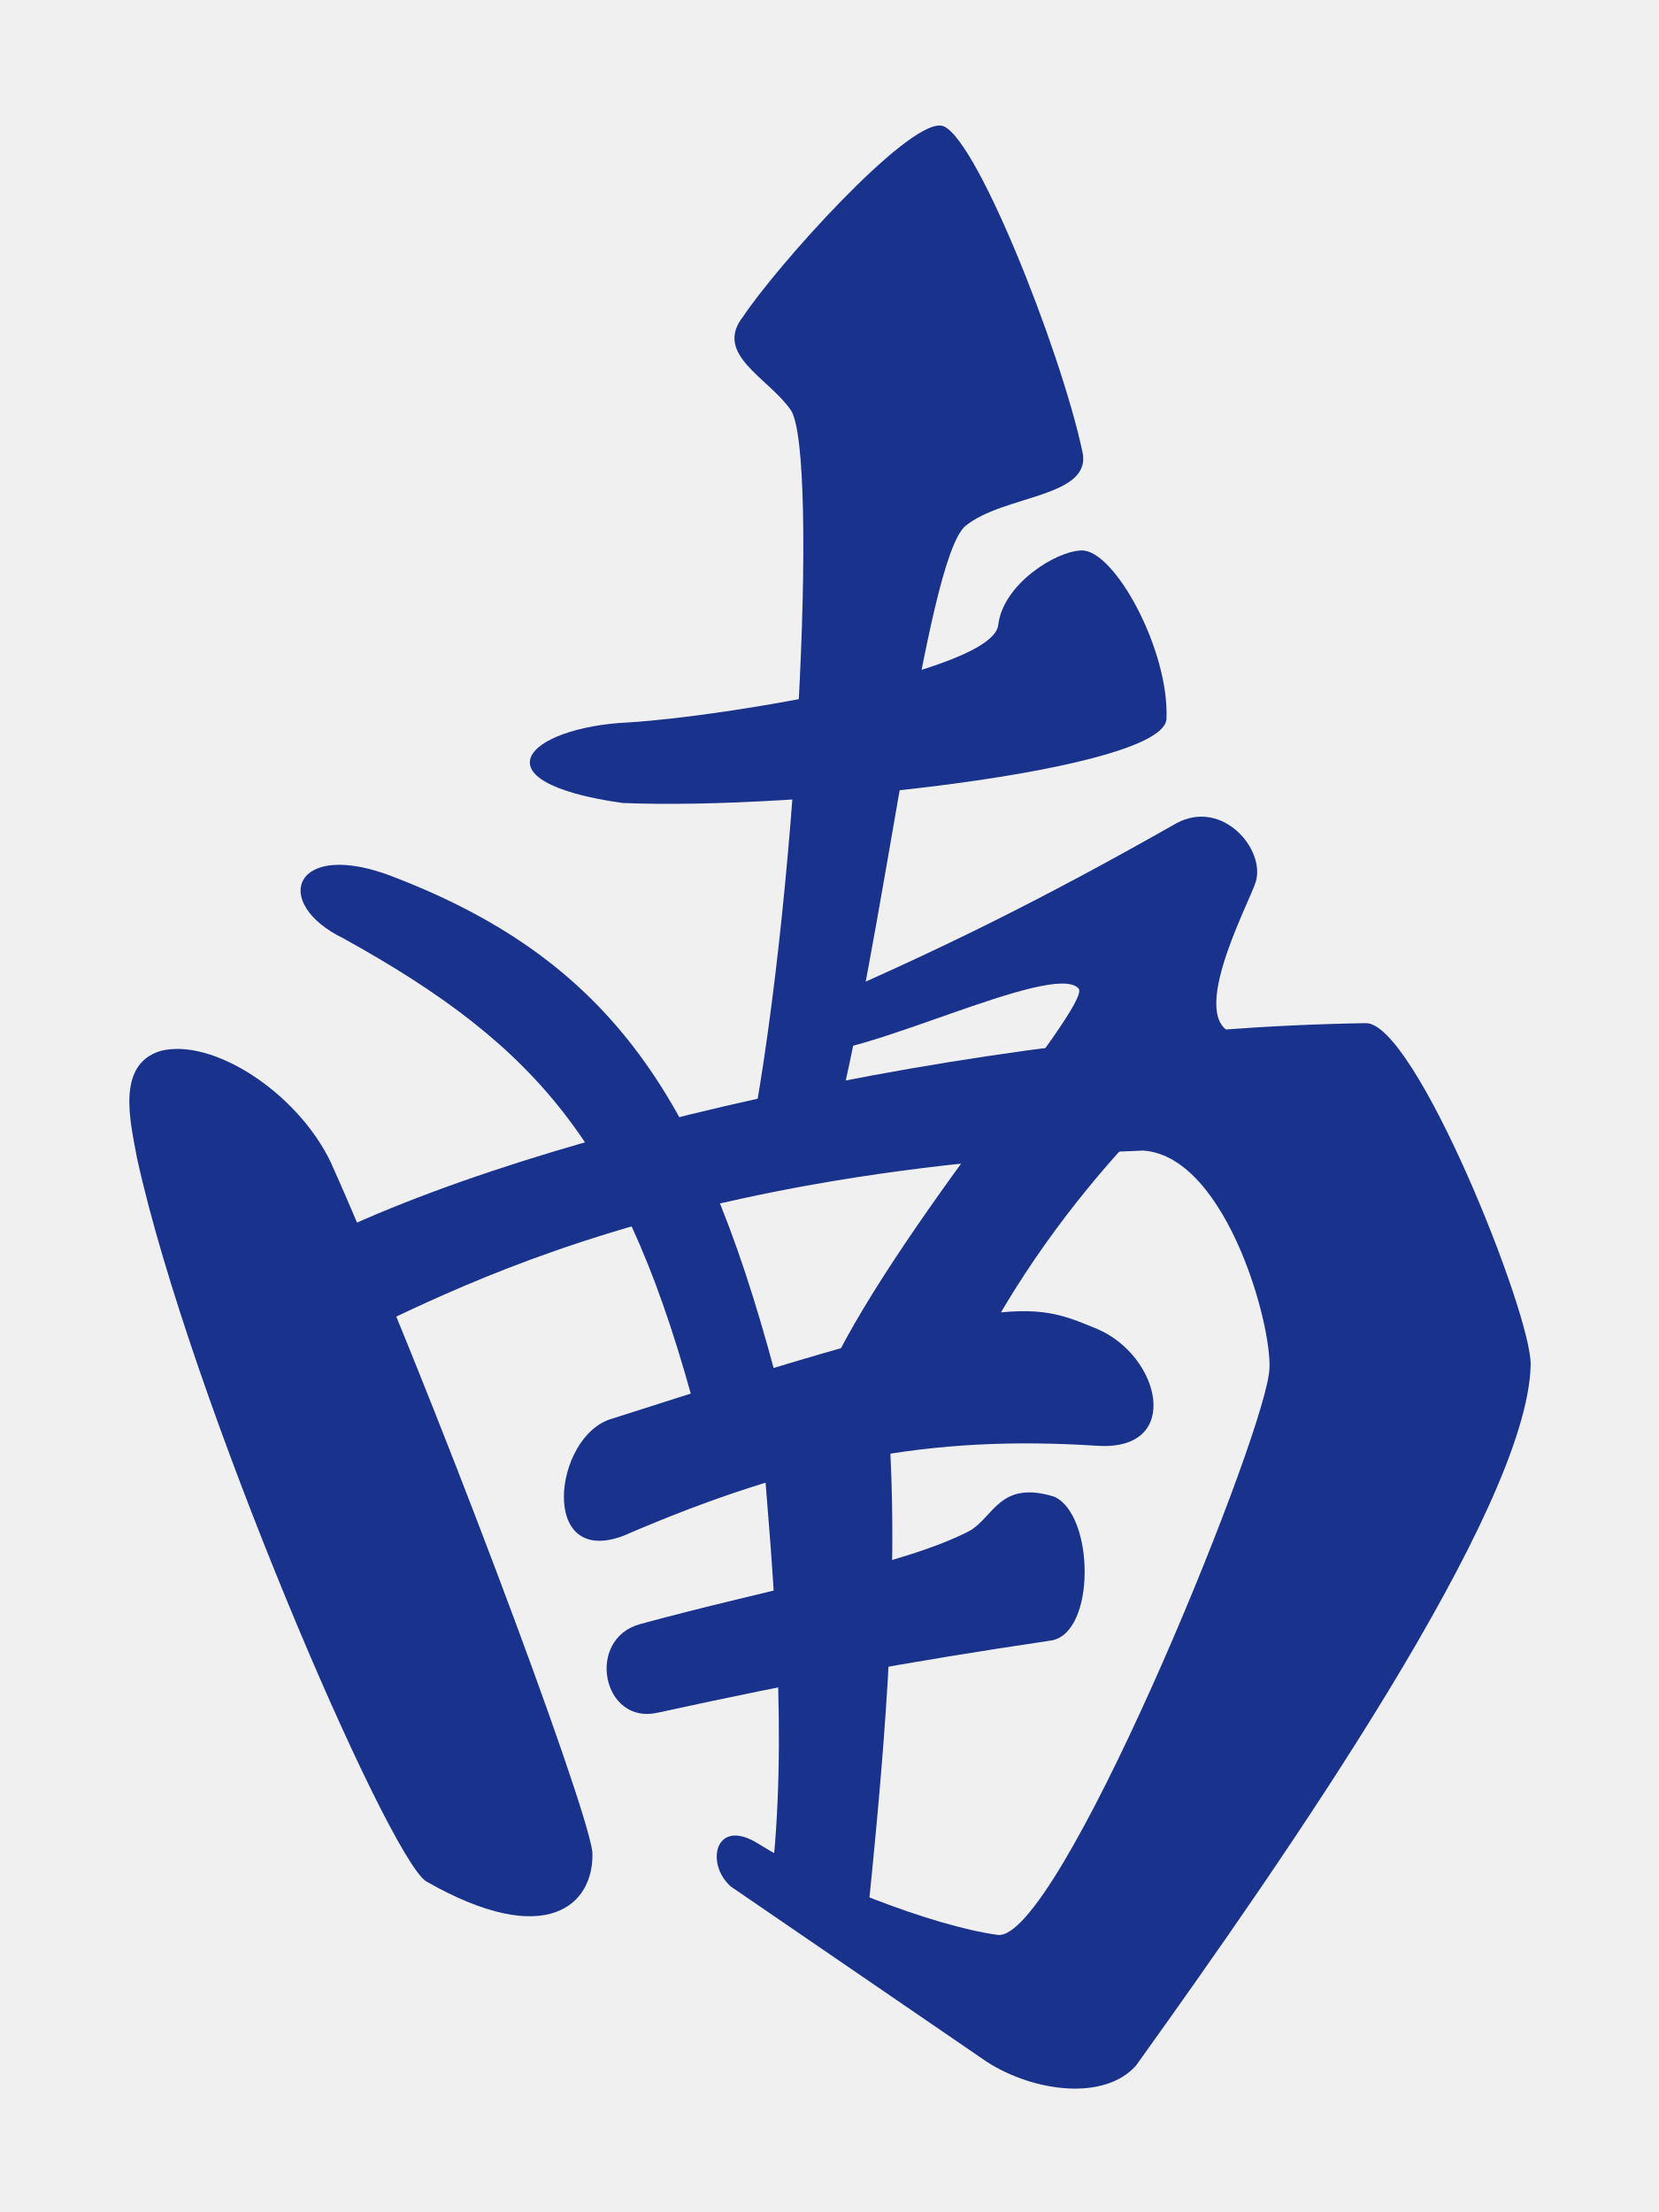
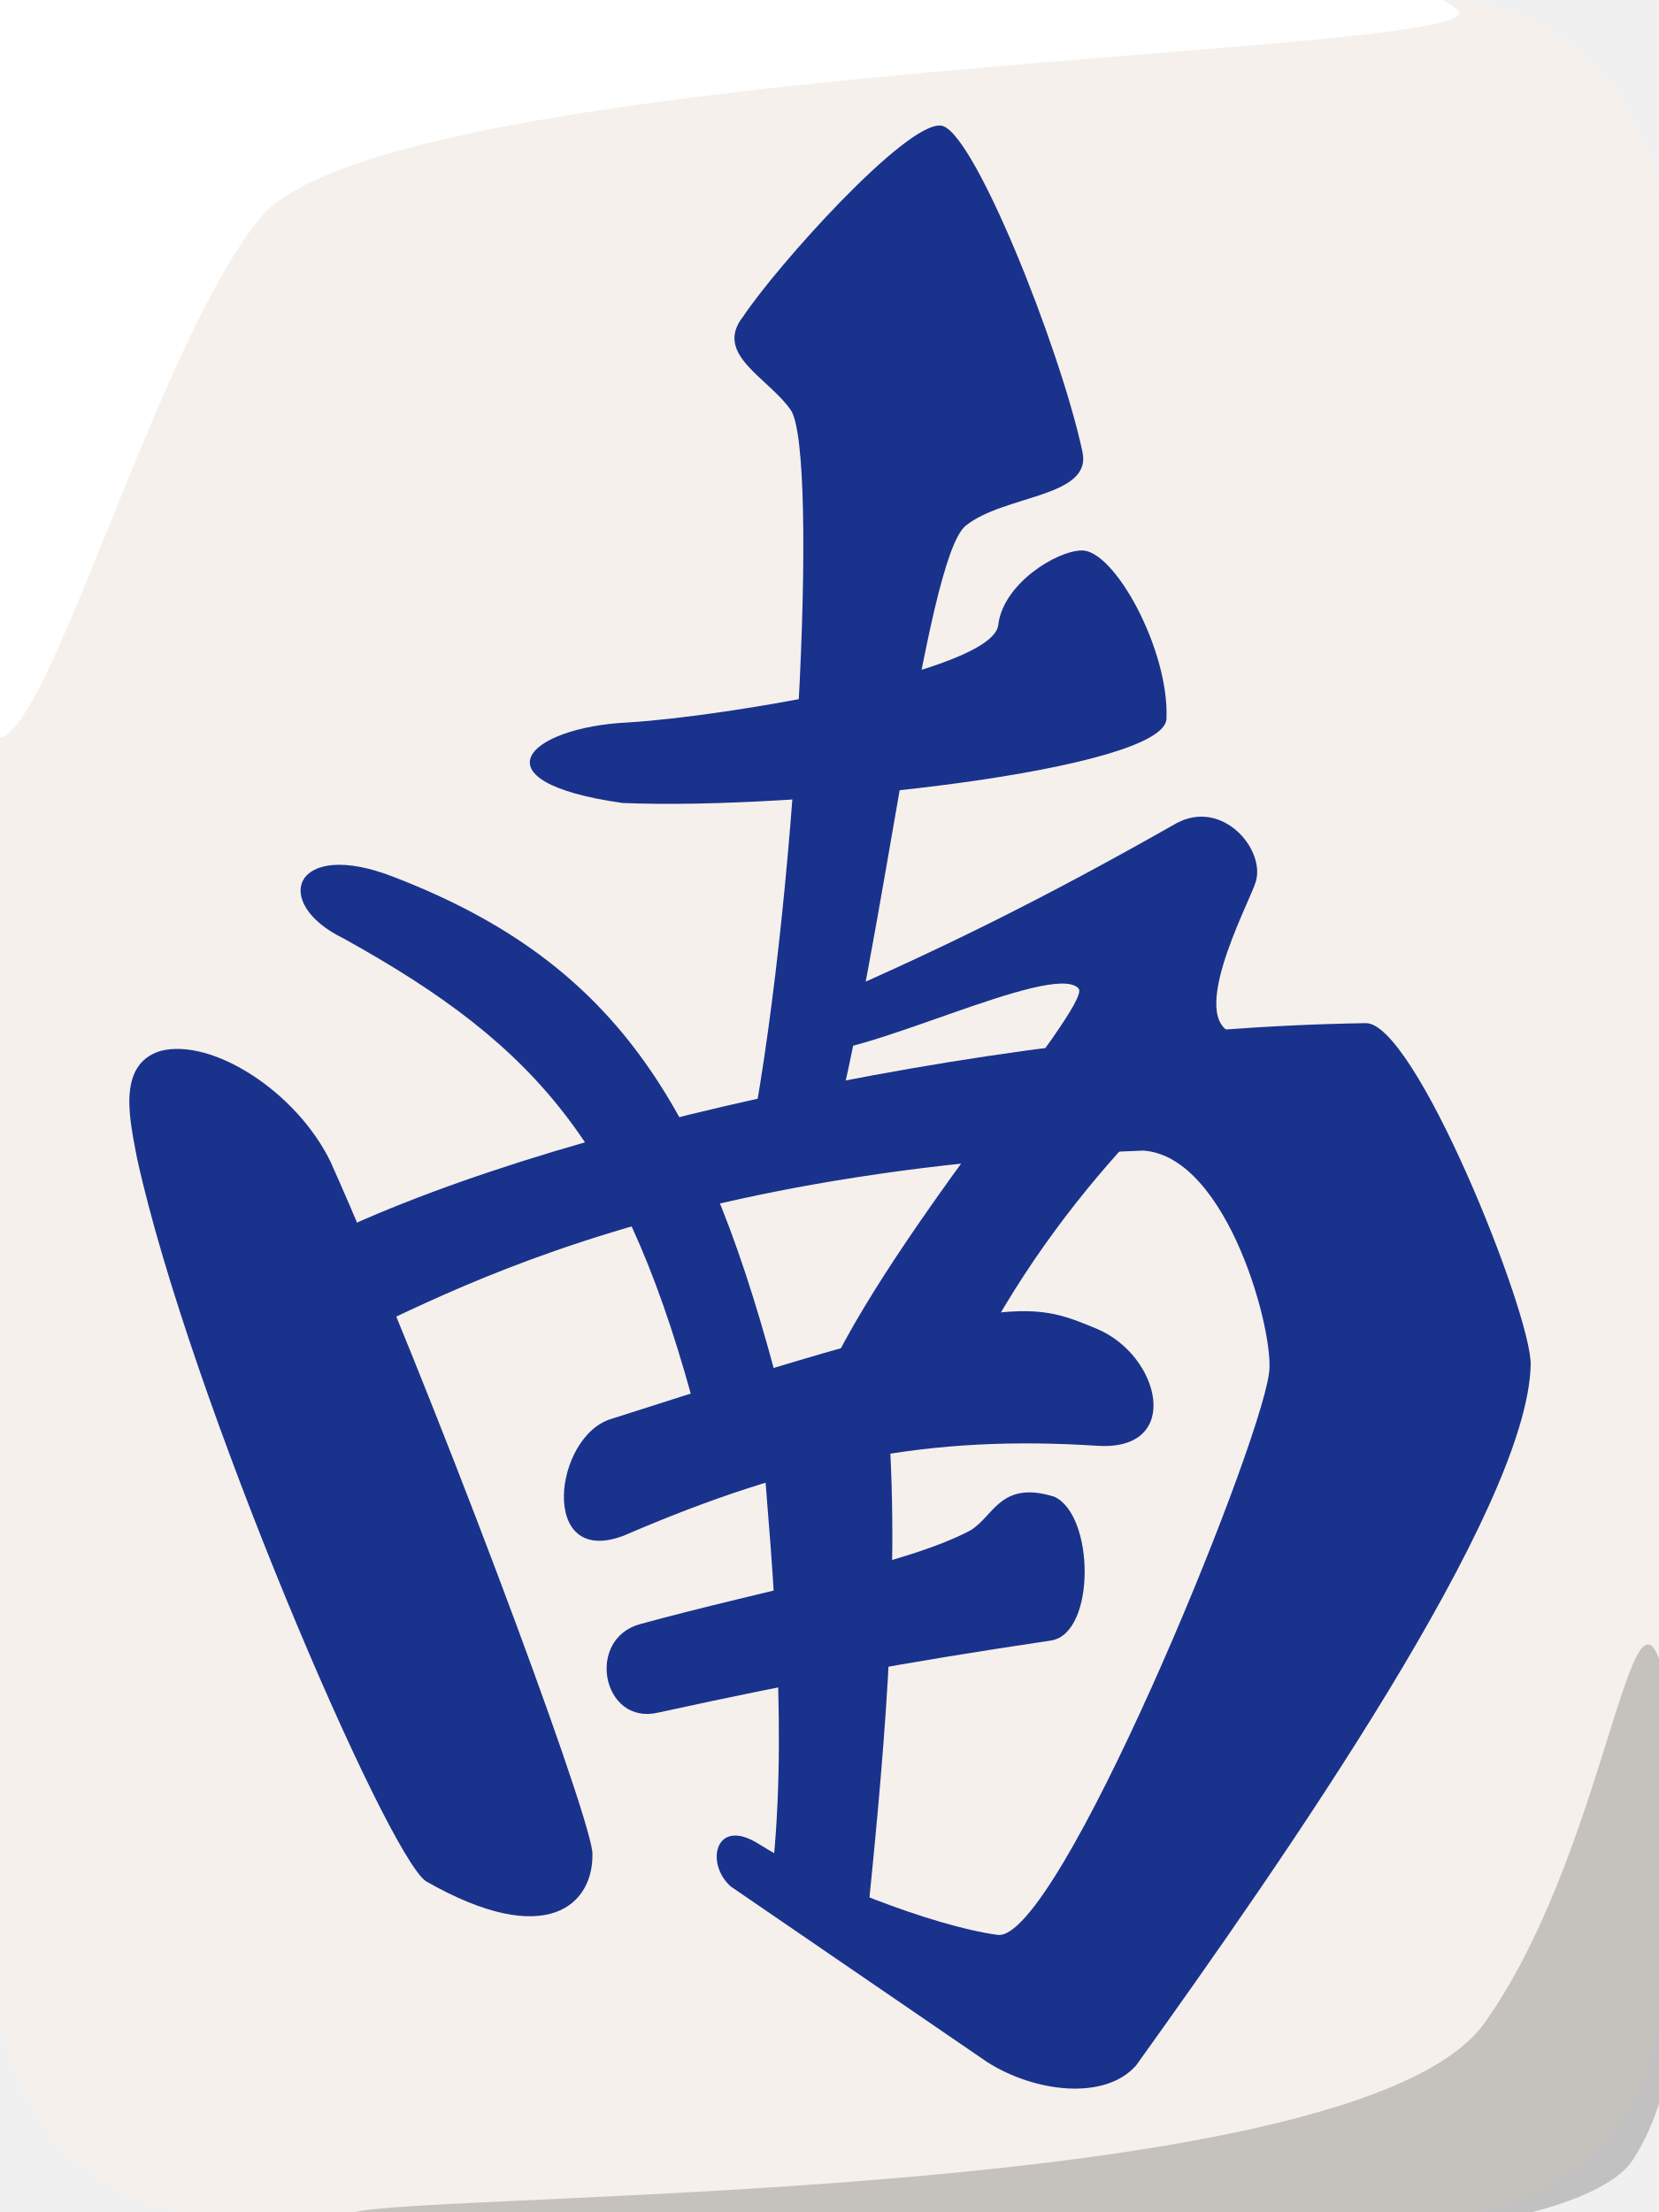
<svg xmlns="http://www.w3.org/2000/svg" width="300" height="400">
+   <g transform="translate(0 -652.362)">
+     <rect width="300.059" height="400.778" y="652.284" ry="40" style="opacity:1;fill:#f5f0eb;fill-opacity:1;fill-rule:nonzero;stroke:none;stroke-width:10;stroke-linecap:butt;stroke-linejoin:round;stroke-miterlimit:4;stroke-dasharray:none;stroke-dashoffset:0;stroke-opacity:1" />
+     <path d="M-4.769 775.071c-4.881-33.076-12.077-100.834 3.49-123.007 20.277-26.12 234.78-20.433 264.593 1.846 12.9 8.739-192.964 9.211-216.215 37.835C24.391 719.112.651 818.187-4.769 775.07Z" mask="url(#b)" style="fill:#fff;fill-opacity:1;fill-rule:evenodd;stroke:none;stroke-width:1px;stroke-linecap:butt;stroke-linejoin:miter;stroke-opacity:1;filter:url(#a)" />
+     <path d="M151.736 1025.018c-3.327-9.314-10.249-68.454 5.318-90.627 20.277-26.12 219.436-16.458 231.555-9.932 11.074 5.317-178.604.06-204.851 34.867-21.594 30-26.501 82.178-32.022 65.692z" mask="url(#c)" style="fill:#000;fill-opacity:.196;fill-rule:evenodd;stroke:none;stroke-width:1px;stroke-linecap:butt;stroke-linejoin:miter;stroke-opacity:1;filter:url(#a)" transform="rotate(180 225.969 988.943)" />
+   </g>
  <path d="M180.01 689.47c-6.608-.485-30.383 25.265-36.606 34.322-5.695 6.905 4.795 11.13 8.863 16.984 5.133 8.061 1.221 89.907-8.338 135.137l15.468-2.31c10.152-37.07 17.661-105.92 25.262-112.08 7.234-5.649 23.672-5.054 21.675-13.416-4.133-18.673-20.446-58.426-26.324-58.637z" style="fill:#19328c;fill-opacity:1;fill-rule:evenodd;stroke:none;stroke-width:1px;stroke-linecap:butt;stroke-linejoin:miter;stroke-opacity:1" transform="matrix(.974 0 0 1.00441 -5.25 -669.803)" />
  <path d="M122.017 796.927c-18.916.88-28.798 10.698-1.05 14.5 32.7 1.345 100.915-5.958 100.992-15.21.5-12.386-9.68-30.361-15.727-30.25-4.81.067-14.607 6.082-15.498 13.352-.772 8.525-50.992 16.59-68.717 17.608zM153.672 848.845c25.632-10.563 45.928-20.434 70.167-33.785 8.504-4.398 16.46 4.652 14.716 10.495-1.134 3.798-14.086 26.768-2.696 27.664-10.298 8.03-38.07 31.797-54.005 67.804l-24.83-2.098c10.656-26.667 51.37-71.181 48.61-74.101-4.7-5.087-42.154 13.54-50.337 11.19z" style="fill:#19328c;fill-opacity:1;fill-rule:evenodd;stroke:none;stroke-width:1px;stroke-linecap:butt;stroke-linejoin:miter;stroke-opacity:1" transform="matrix(.974 0 0 1.00441 -5.25 -669.803)" />
  <path d="M58.29 893.366c40.084-21.63 128.924-41.186 200.564-42.297 9.116-.557 30.914 52.374 30.721 61.518-.599 26.028-45.433 88.498-73.247 126.117-5.793 6.423-18.898 4.847-27.696-.618l-47.537-31.564c-4.805-4.05-3.005-12.591 5.05-7.744 10.64 6.55 32.405 14.859 44.465 16.434 11.075 1.473 48.137-86.153 50.355-100.93 1.302-6.708-7.483-39.243-23.333-40.272-107.244 3.993-143.147 35.796-157.54 37.248z" style="fill:#19328c;fill-opacity:1;fill-rule:evenodd;stroke:none;stroke-width:1px;stroke-linecap:butt;stroke-linejoin:miter;stroke-opacity:1" transform="matrix(.974 0 0 1.00441 -5.25 -669.803)" />
  <path d="M35.177 856.075c-8.33 2.473-5.544 12.923-4.36 19.234 9.768 43.249 46.334 125.35 53.642 130.24 22.498 12.483 31.295 4.164 30.913-5.245-1.136-9.12-30.28-84.444-48.576-124.2-6.317-12.702-22.054-22.438-31.62-20.03zM69.202 835.833c-13.711-6.448-9.284-18.128 9.262-11.096 42.106 15.716 58.237 41.971 71.995 93.683l-15.467 4.196c-13.278-48.921-29.091-67.069-65.79-86.783Z" style="fill:#19328c;fill-opacity:1;fill-rule:evenodd;stroke:none;stroke-width:1px;stroke-linecap:butt;stroke-linejoin:miter;stroke-opacity:1" transform="matrix(.974 0 0 1.00441 -5.25 -669.803)" />
  <path d="M121.217 943.33c-15.905 5.904-13.031-18.01-2.259-21.031 74.131-23.15 77.605-21.158 89.999-16.23 11.852 4.762 16.094 21.95.35 21.098-31.186-1.969-55.587 2.55-88.09 16.163zM124.257 959.255c-10.222 2.707-7.017 18.269 3.278 15.95 26.744-5.663 45.57-9.032 73.05-12.997 8.282-1.374 8.023-22.578.54-25.883-10.09-3.027-11.22 3.618-15.653 6.113-12.14 6.207-37.22 10.448-61.215 16.817z" style="fill:#19328c;fill-opacity:1;fill-rule:evenodd;stroke:none;stroke-width:1px;stroke-linecap:butt;stroke-linejoin:miter;stroke-opacity:1" transform="matrix(.974 0 0 1.00441 -5.25 -669.803)" />
  <path d="M146.802 925.408c2.232 25.8 4.914 54.748 1.748 80.549l17.523 9.644c3.127-29.675 6.514-63.196 4.251-92.87z" style="fill:#19328c;fill-opacity:1;fill-rule:evenodd;stroke:none;stroke-width:1px;stroke-linecap:butt;stroke-linejoin:miter;stroke-opacity:1" transform="matrix(.974 0 0 1.00441 -5.25 -669.803)" />
</svg>
